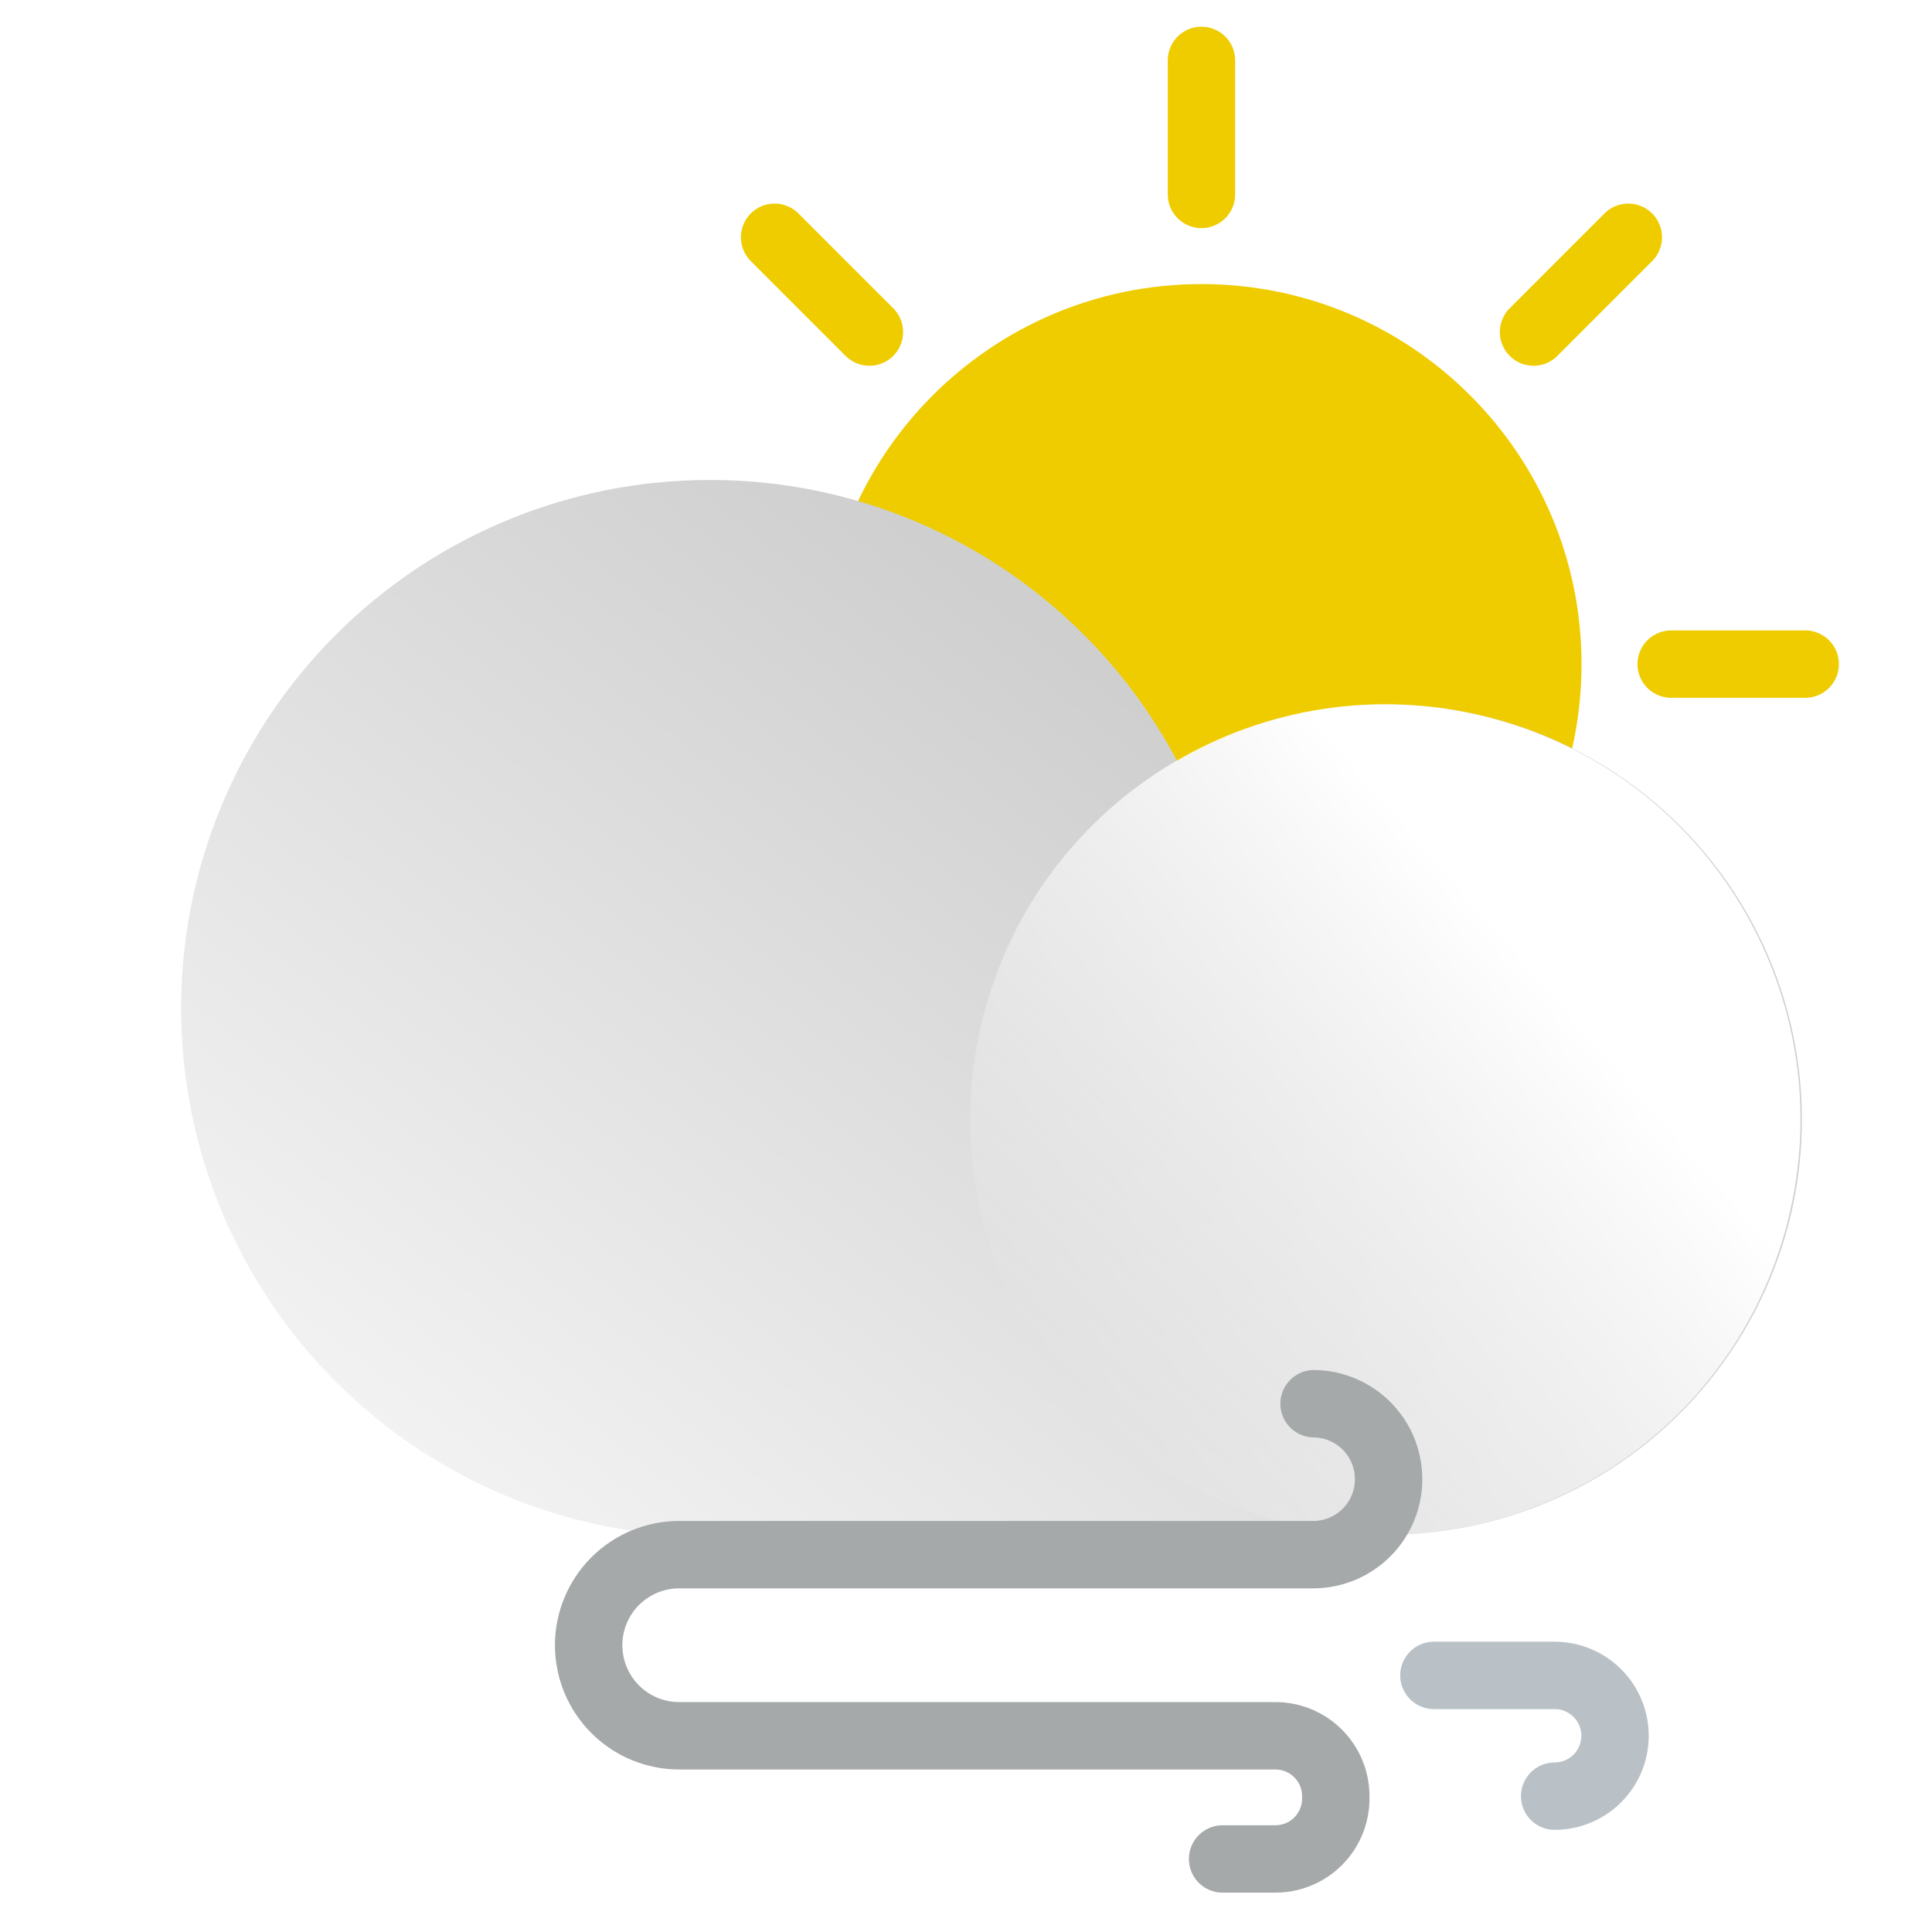
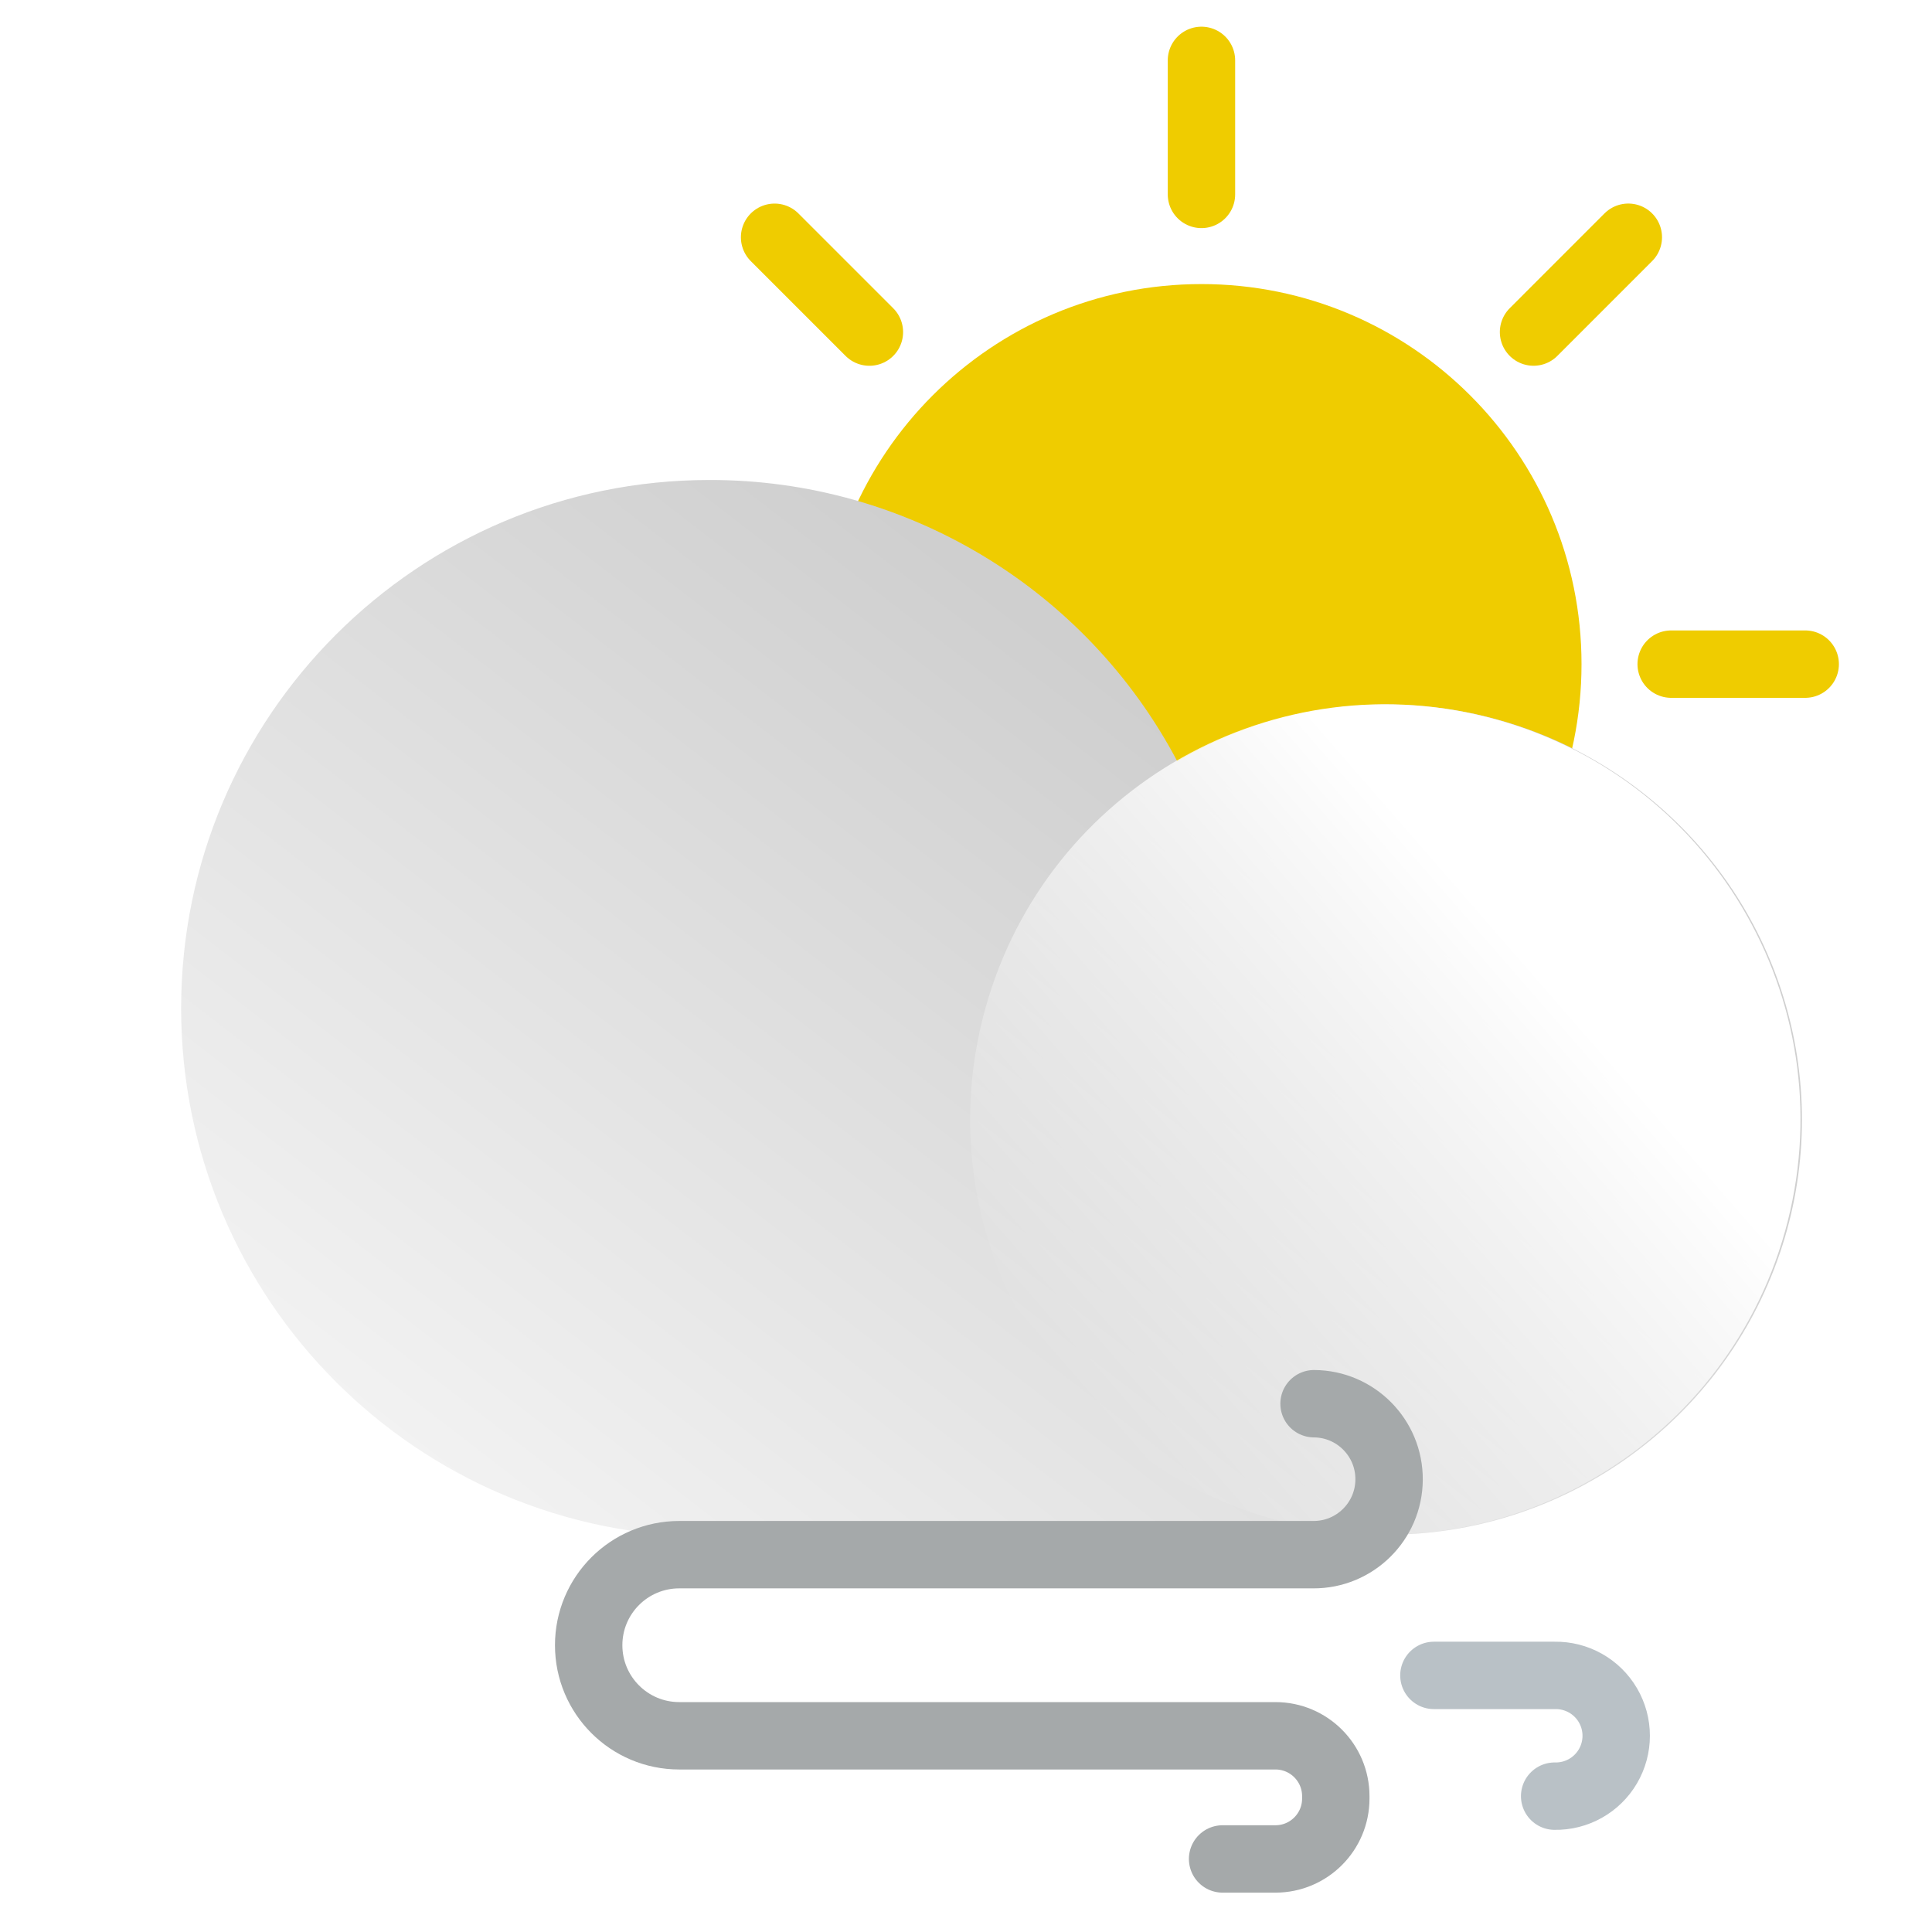
- <svg xmlns="http://www.w3.org/2000/svg" width="86" height="86" viewBox="0 0 86 86" fill="none">
-   <path d="M53.481 46.48C62.825 46.48 70.399 38.906 70.399 29.562C70.399 20.219 62.825 12.645 53.481 12.645C44.138 12.645 36.563 20.219 36.563 29.562C36.563 38.906 44.138 46.48 53.481 46.48Z" fill="#EFCC00" />
-   <path d="M53.481 2.688V8.654" stroke="#EFCC00" stroke-width="3" stroke-miterlimit="10" stroke-linecap="round" />
-   <path d="M53.481 50.471V56.438" stroke="#EFCC00" stroke-width="3" stroke-miterlimit="10" stroke-linecap="round" />
-   <path d="M26.606 29.562H32.586" stroke="#EFCC00" stroke-width="3" stroke-miterlimit="10" stroke-linecap="round" />
-   <path d="M74.39 29.562H80.356" stroke="#EFCC00" stroke-width="3" stroke-miterlimit="10" stroke-linecap="round" />
-   <path d="M34.481 10.562L38.7 14.781" stroke="#EFCC00" stroke-width="3" stroke-miterlimit="10" stroke-linecap="round" />
-   <path d="M68.263 44.344L72.482 48.563" stroke="#EFCC00" stroke-width="3" stroke-miterlimit="10" stroke-linecap="round" />
-   <path d="M34.481 48.563L38.7 44.344" stroke="#EFCC00" stroke-width="3" stroke-miterlimit="10" stroke-linecap="round" />
-   <path d="M68.263 14.781L72.482 10.562" stroke="#EFCC00" stroke-width="3" stroke-miterlimit="10" stroke-linecap="round" />
-   <path d="M31.578 21.366C35.861 21.357 40.066 22.519 43.737 24.726C47.407 26.934 50.405 30.102 52.406 33.889C54.858 32.456 57.606 31.607 60.439 31.409C63.271 31.21 66.111 31.666 68.739 32.743C71.366 33.82 73.71 35.488 75.588 37.617C77.467 39.747 78.829 42.281 79.569 45.022C80.31 47.763 80.409 50.638 79.858 53.424C79.307 56.209 78.121 58.83 76.394 61.084C74.666 63.337 72.442 65.161 69.894 66.416C67.347 67.67 64.544 68.32 61.705 68.316L31.578 68.397C25.341 68.397 19.36 65.919 14.95 61.509C10.54 57.099 8.062 51.118 8.062 44.881C8.062 38.645 10.54 32.663 14.95 28.253C19.36 23.843 25.341 21.366 31.578 21.366Z" fill="url(#paint0_linear)" />
-   <path d="M79.46 54.802C82.206 44.974 76.465 34.781 66.637 32.035C56.809 29.29 46.616 35.031 43.87 44.859C41.124 54.687 46.866 64.88 56.694 67.626C66.522 70.371 76.715 64.63 79.46 54.802Z" fill="url(#paint1_linear)" />
-   <path d="M58.493 62.484C59.377 62.495 60.221 62.854 60.843 63.483C61.464 64.111 61.813 64.96 61.812 65.844C61.812 66.735 61.459 67.589 60.829 68.219C60.199 68.849 59.344 69.203 58.453 69.203H30.234C29.165 69.203 28.14 69.628 27.384 70.384C26.628 71.14 26.203 72.165 26.203 73.234V73.234C26.203 74.303 26.628 75.329 27.384 76.085C28.14 76.841 29.165 77.266 30.234 77.266H56.773C57.486 77.266 58.17 77.549 58.674 78.053C59.178 78.557 59.461 79.24 59.461 79.953V80.061C59.461 80.773 59.178 81.457 58.674 81.961C58.17 82.465 57.486 82.748 56.773 82.748H54.422" stroke="#A5A9AA" stroke-width="3" stroke-miterlimit="10" stroke-linecap="round" />
-   <path d="M69.203 79.953C69.916 79.953 70.6 79.67 71.103 79.166C71.608 78.662 71.891 77.978 71.891 77.266C71.891 76.553 71.608 75.869 71.103 75.365C70.6 74.861 69.916 74.578 69.203 74.578H63.828" stroke="#B9C1C6" stroke-width="3" stroke-miterlimit="10" stroke-linecap="round" />
+ <svg xmlns="http://www.w3.org/2000/svg" width="86" height="86" fill="none">
+   <path d="M53.481 46.48c9.344 0 16.918-7.574 16.918-16.917 0-9.344-7.574-16.918-16.918-16.918-9.343 0-16.918 7.574-16.918 16.918 0 9.343 7.575 16.917 16.918 16.917z" fill="#EFCC00" />
+   <path d="M53.481 2.688v5.966m0 41.817v5.967M26.606 29.563h5.98m41.804 0h5.966M34.48 10.562l4.22 4.22m29.563 29.562l4.219 4.22m-38.002-.001l4.22-4.22m29.563-29.562l4.219-4.22" stroke="#EFCC00" stroke-width="3" stroke-miterlimit="10" stroke-linecap="round" />
+   <path d="M31.578 21.366a23.503 23.503 0 0120.828 12.523 18.477 18.477 0 119.299 34.427l-30.127.08a23.515 23.515 0 110-47.03z" fill="url(#paint0_linear)" />
+   <path d="M79.46 54.802c2.746-9.828-2.995-20.02-12.823-22.767-9.828-2.745-20.02 2.996-22.767 12.824-2.746 9.828 2.996 20.02 12.824 22.767 9.828 2.745 20.02-2.996 22.766-12.824z" fill="url(#paint1_linear)" />
+   <path d="M58.493 62.484a3.36 3.36 0 01-.04 6.72H30.234a4.03 4.03 0 00-4.03 4.03v0a4.031 4.031 0 004.03 4.032h26.54a2.688 2.688 0 012.687 2.687v.108a2.688 2.688 0 01-2.688 2.687h-2.351" stroke="#A5A9AA" stroke-width="3" stroke-miterlimit="10" stroke-linecap="round" />
+   <path d="M69.203 79.953a2.688 2.688 0 100-5.375h-5.375" stroke="#B9C1C6" stroke-width="3" stroke-miterlimit="10" stroke-linecap="round" />
  <defs>
    <linearGradient id="paint0_linear" x1="25.639" y1="70.399" x2="53.978" y2="33.701" gradientUnits="userSpaceOnUse">
      <stop stop-color="#F2F2F2" />
      <stop offset="1" stop-color="#CFCFCF" />
    </linearGradient>
    <linearGradient id="paint1_linear" x1="69.221" y1="43.263" x2="47.8" y2="61.904" gradientUnits="userSpaceOnUse">
-       <stop offset="0.02" stop-color="white" />
-       <stop offset="1" stop-color="white" stop-opacity="0" />
+       <stop offset=".02" stop-color="#fff" />
+       <stop offset="1" stop-color="#fff" stop-opacity="0" />
    </linearGradient>
  </defs>
</svg>
